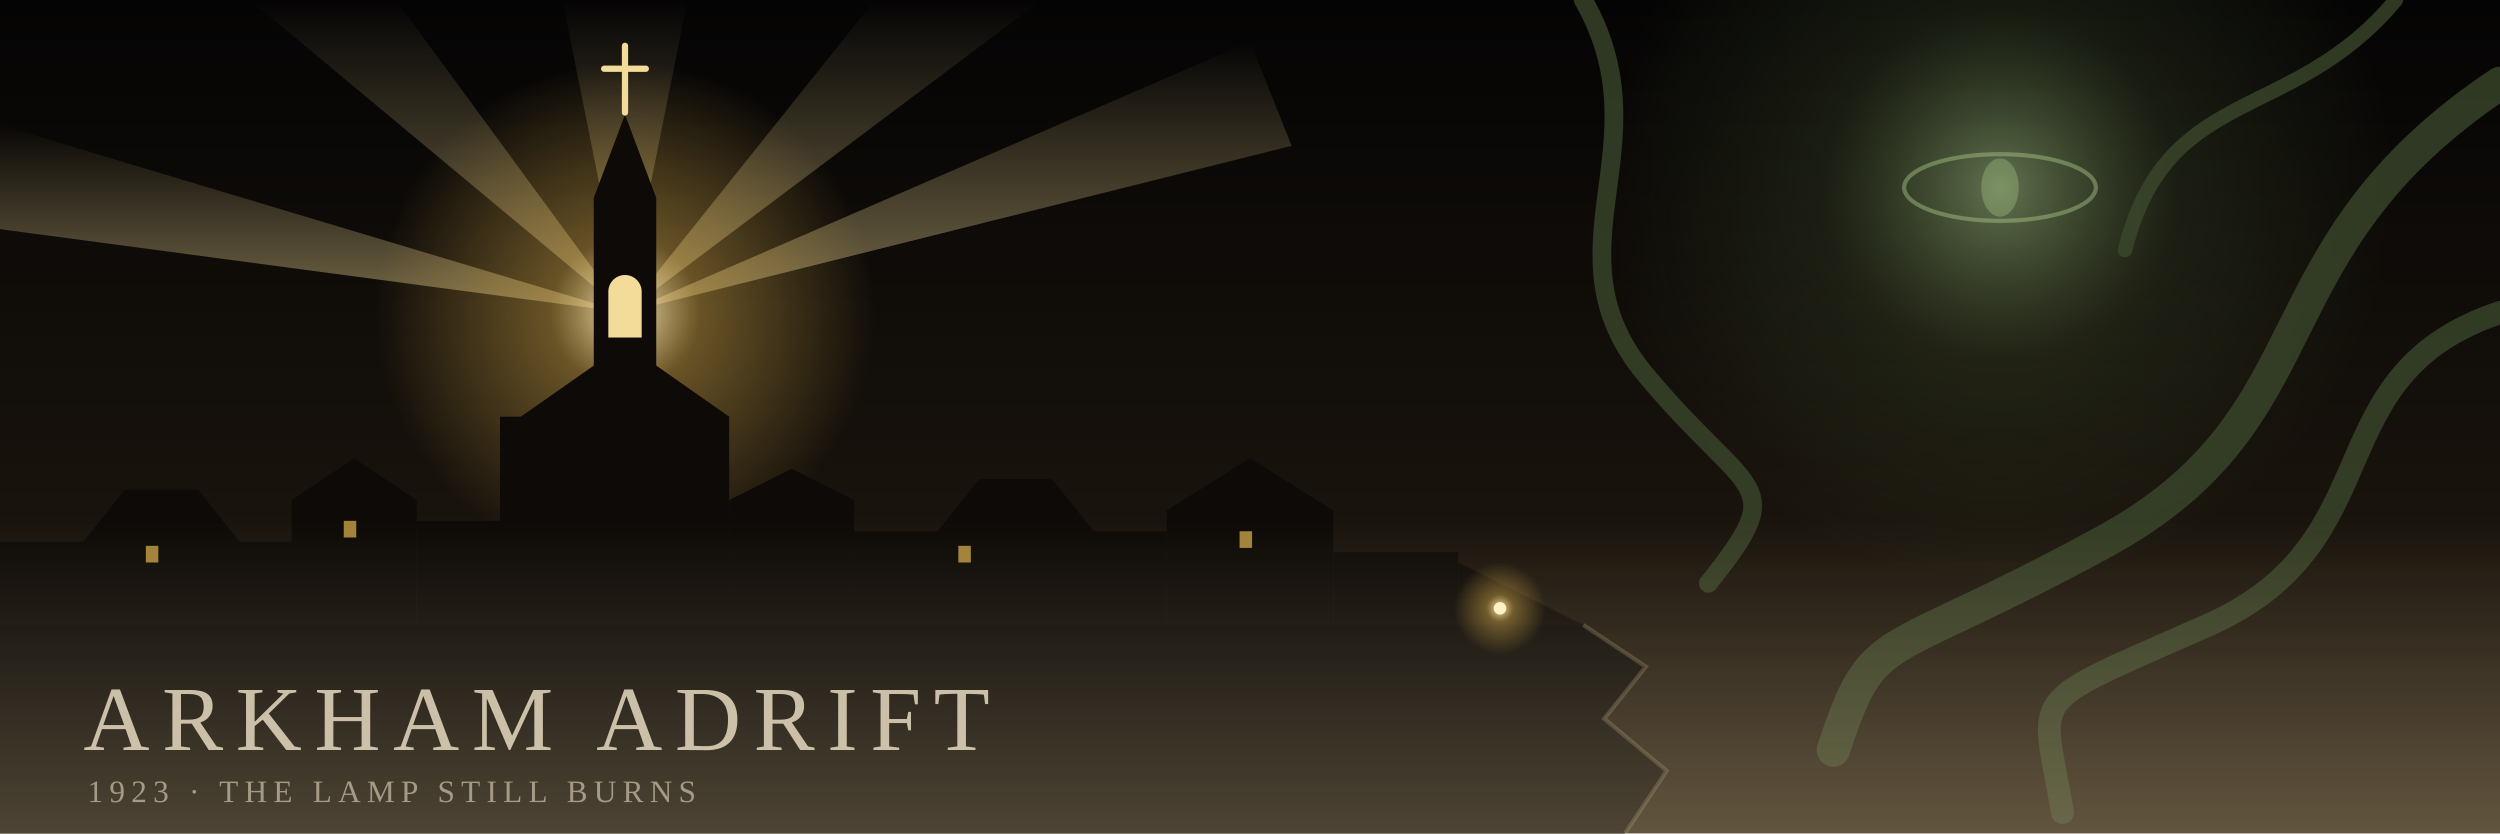
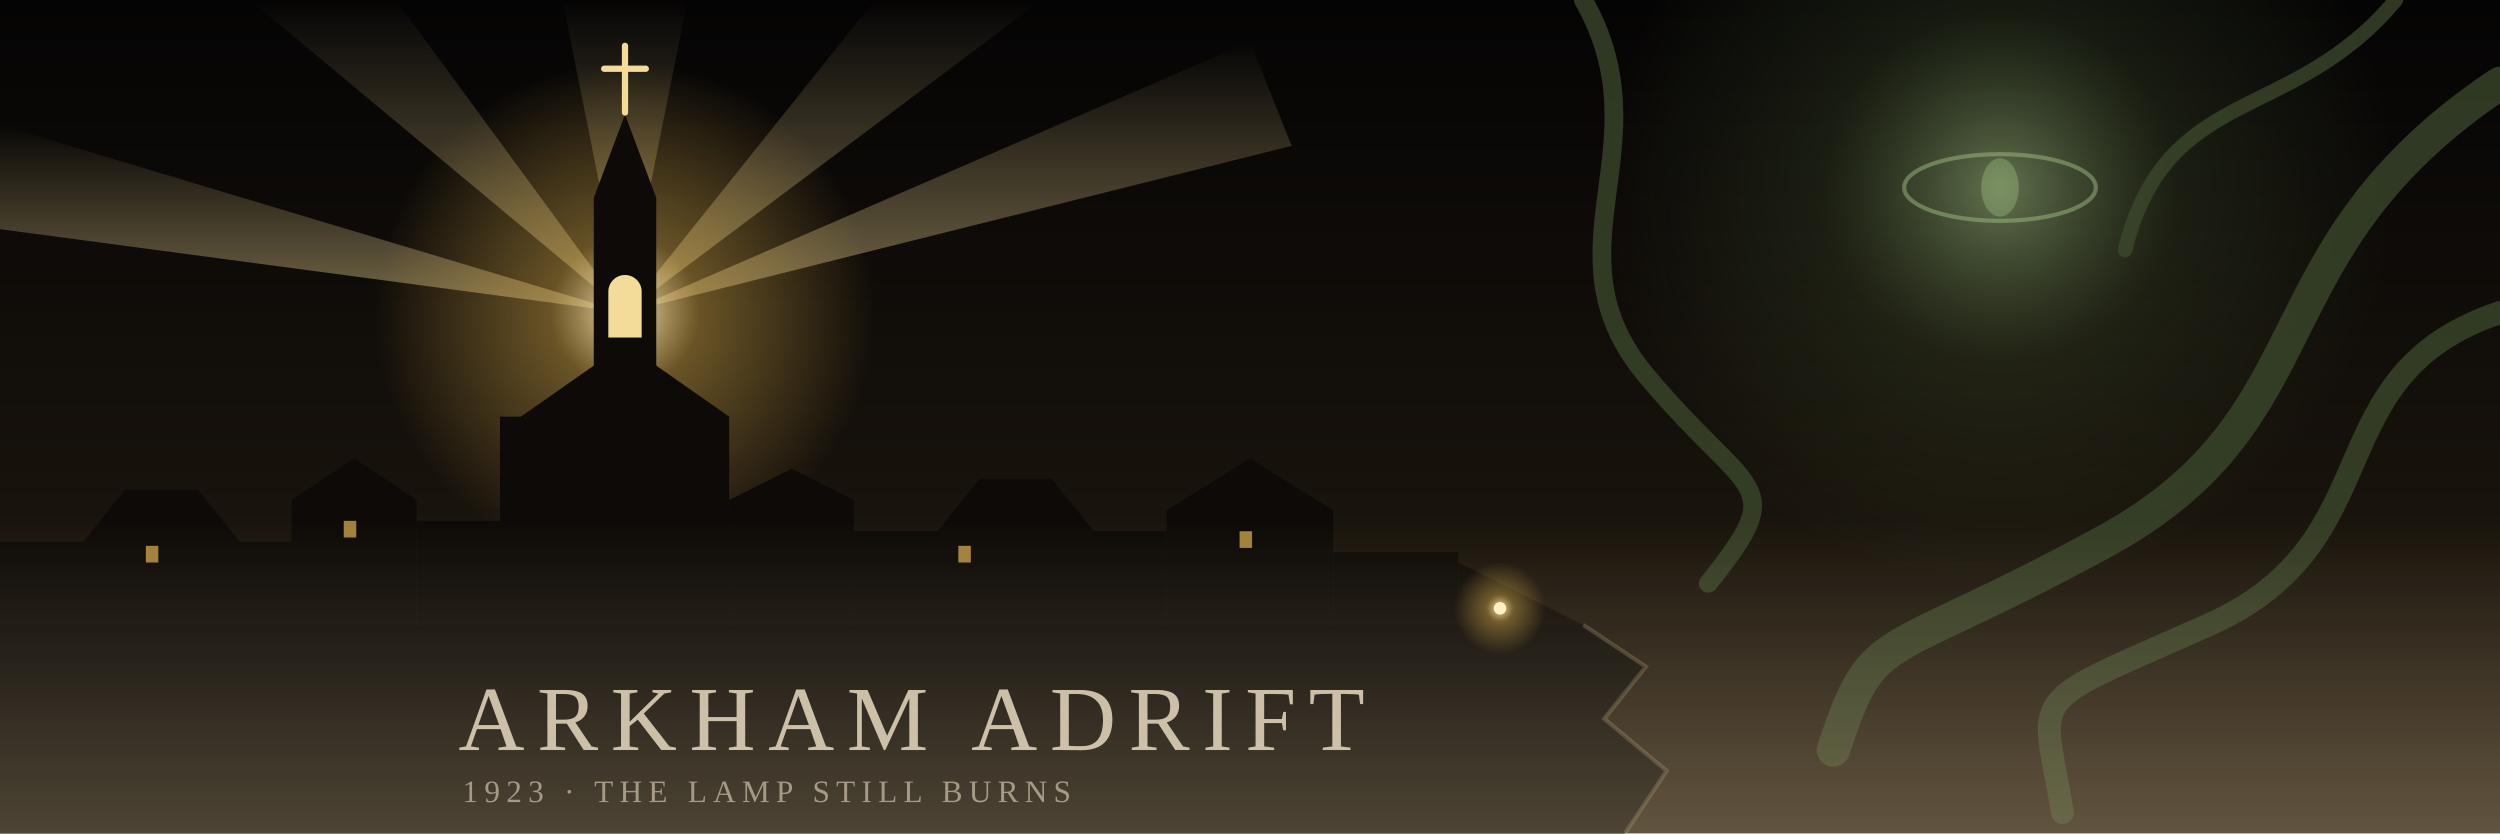
<svg xmlns="http://www.w3.org/2000/svg" viewBox="0 0 1200 400" width="1200" height="400" role="img" aria-label="Arkham Adrift: a lit church spire over a fog-bound town adrift in a starless void">
  <defs>
    <linearGradient id="aa-void" x1="0" y1="0" x2="0" y2="1">
      <stop offset="0%" stop-color="#050404" />
      <stop offset="55%" stop-color="#16110b" />
      <stop offset="100%" stop-color="#2a2116" />
    </linearGradient>
    <radialGradient id="aa-eye" cx="0.5" cy="0.5" r="0.5">
      <stop offset="0%" stop-color="#a9c98a" stop-opacity="0.55" />
      <stop offset="45%" stop-color="#5f7a45" stop-opacity="0.18" />
      <stop offset="100%" stop-color="#5f7a45" stop-opacity="0" />
    </radialGradient>
    <radialGradient id="aa-glow" cx="0.5" cy="0.5" r="0.5">
      <stop offset="0%" stop-color="#fff1c4" stop-opacity="0.95" />
      <stop offset="30%" stop-color="#d4a94a" stop-opacity="0.45" />
      <stop offset="100%" stop-color="#d4a94a" stop-opacity="0" />
    </radialGradient>
    <linearGradient id="aa-ray" x1="0" y1="1" x2="0" y2="0">
      <stop offset="0%" stop-color="#f3dc9a" stop-opacity="0.45" />
      <stop offset="100%" stop-color="#f3dc9a" stop-opacity="0" />
    </linearGradient>
    <linearGradient id="aa-fog" x1="0" y1="0" x2="0" y2="1">
      <stop offset="0%" stop-color="#c9b48a" stop-opacity="0" />
      <stop offset="100%" stop-color="#c9b48a" stop-opacity="0.35" />
    </linearGradient>
  </defs>
  <rect width="1200" height="400" fill="url(#aa-void)" />
  <circle cx="960" cy="90" r="190" fill="url(#aa-eye)" />
  <ellipse cx="960" cy="90" rx="46" ry="16" fill="none" stroke="#a9c98a" stroke-opacity="0.45" stroke-width="2" />
  <ellipse cx="960" cy="90" rx="9" ry="14" fill="#a9c98a" fill-opacity="0.35" />
  <g fill="none" stroke="#3d4a2c" stroke-opacity="0.75" stroke-linecap="round">
    <path d="M1200 40 C 1080 120, 1120 200, 1010 260 S 900 300, 880 360" stroke-width="16" />
    <path d="M1200 150 C 1110 180, 1150 260, 1060 300 S 980 330, 990 390" stroke-width="11" />
    <path d="M760 0 C 800 70, 740 120, 790 180 S 860 230, 820 280" stroke-width="9" />
    <path d="M1150 0 C 1100 60, 1040 40, 1020 120" stroke-width="7" />
  </g>
  <g fill="url(#aa-ray)">
    <polygon points="300,150 120,0 190,0" />
    <polygon points="300,150 270,0 330,0" />
    <polygon points="300,150 420,0 500,0" />
    <polygon points="300,150 600,20 620,70" />
    <polygon points="300,150 0,60 0,110" />
  </g>
  <circle cx="300" cy="150" r="120" fill="url(#aa-glow)" />
  <g fill="#0d0a07">
    <path d="M0 300 L0 260 L40 260 L60 235 L95 235 L115 260 L140 260 L140 240 L170 220 L200 240 L200 300 Z" />
    <path d="M200 300 L200 250 L240 250 L240 200 L260 200 L260 250 L270 250 L270 300 Z" />
    <path d="M250 300 L250 200 L300 165 L350 200 L350 300 Z" />
    <path d="M285 200 L285 95 L300 55 L315 95 L315 200 Z" />
    <path d="M350 300 L350 240 L380 225 L410 240 L410 300 Z" />
    <path d="M410 300 L410 255 L450 255 L470 230 L505 230 L525 255 L560 255 L560 300 Z" />
    <path d="M560 300 L560 245 L600 220 L640 245 L640 300 Z" />
    <path d="M640 300 L640 265 L700 265 L700 300 Z" />
    <path d="M700 300 L700 270 L760 300 Z" />
  </g>
  <g stroke="#f3dc9a" stroke-width="3" stroke-linecap="round">
    <path d="M300 22 V54" />
    <path d="M290 33 H310" />
  </g>
  <path d="M292 140 A8 8 0 0 1 308 140 V162 H292 Z" fill="#f3dc9a" />
  <g fill="#d4a94a" fill-opacity="0.75">
    <rect x="70" y="262" width="6" height="8" />
    <rect x="165" y="250" width="6" height="8" />
    <rect x="460" y="262" width="6" height="8" />
    <rect x="595" y="255" width="6" height="8" />
  </g>
  <path d="M0 300 L760 300 L790 320 L770 345 L800 370 L780 400 L0 400 Z" fill="#0a0806" />
  <path d="M760 300 L790 320 L770 345 L800 370 L780 400" fill="none" stroke="#c9b48a" stroke-opacity="0.25" stroke-width="2" />
  <rect y="250" width="1200" height="150" fill="url(#aa-fog)" />
  <circle cx="720" cy="292" r="22" fill="url(#aa-glow)" />
  <circle cx="720" cy="292" r="3" fill="#fff1c4" />
  <g fill="#e6d9c0" fill-opacity="0.85" font-family="Georgia, 'Times New Roman', serif">
-     <text x="40" y="360" font-size="44" letter-spacing="6">ARKHAM ADRIFT</text>
-     <text x="42" y="385" font-size="15" letter-spacing="3" fill-opacity="0.6">1923 · THE LAMP STILL BURNS</text>
+     <text x="220" y="360" font-size="44" letter-spacing="6">ARKHAM ADRIFT</text>
+     <text x="222" y="385" font-size="15" letter-spacing="3" fill-opacity="0.6">1923 · THE LAMP STILL BURNS</text>
  </g>
</svg>
